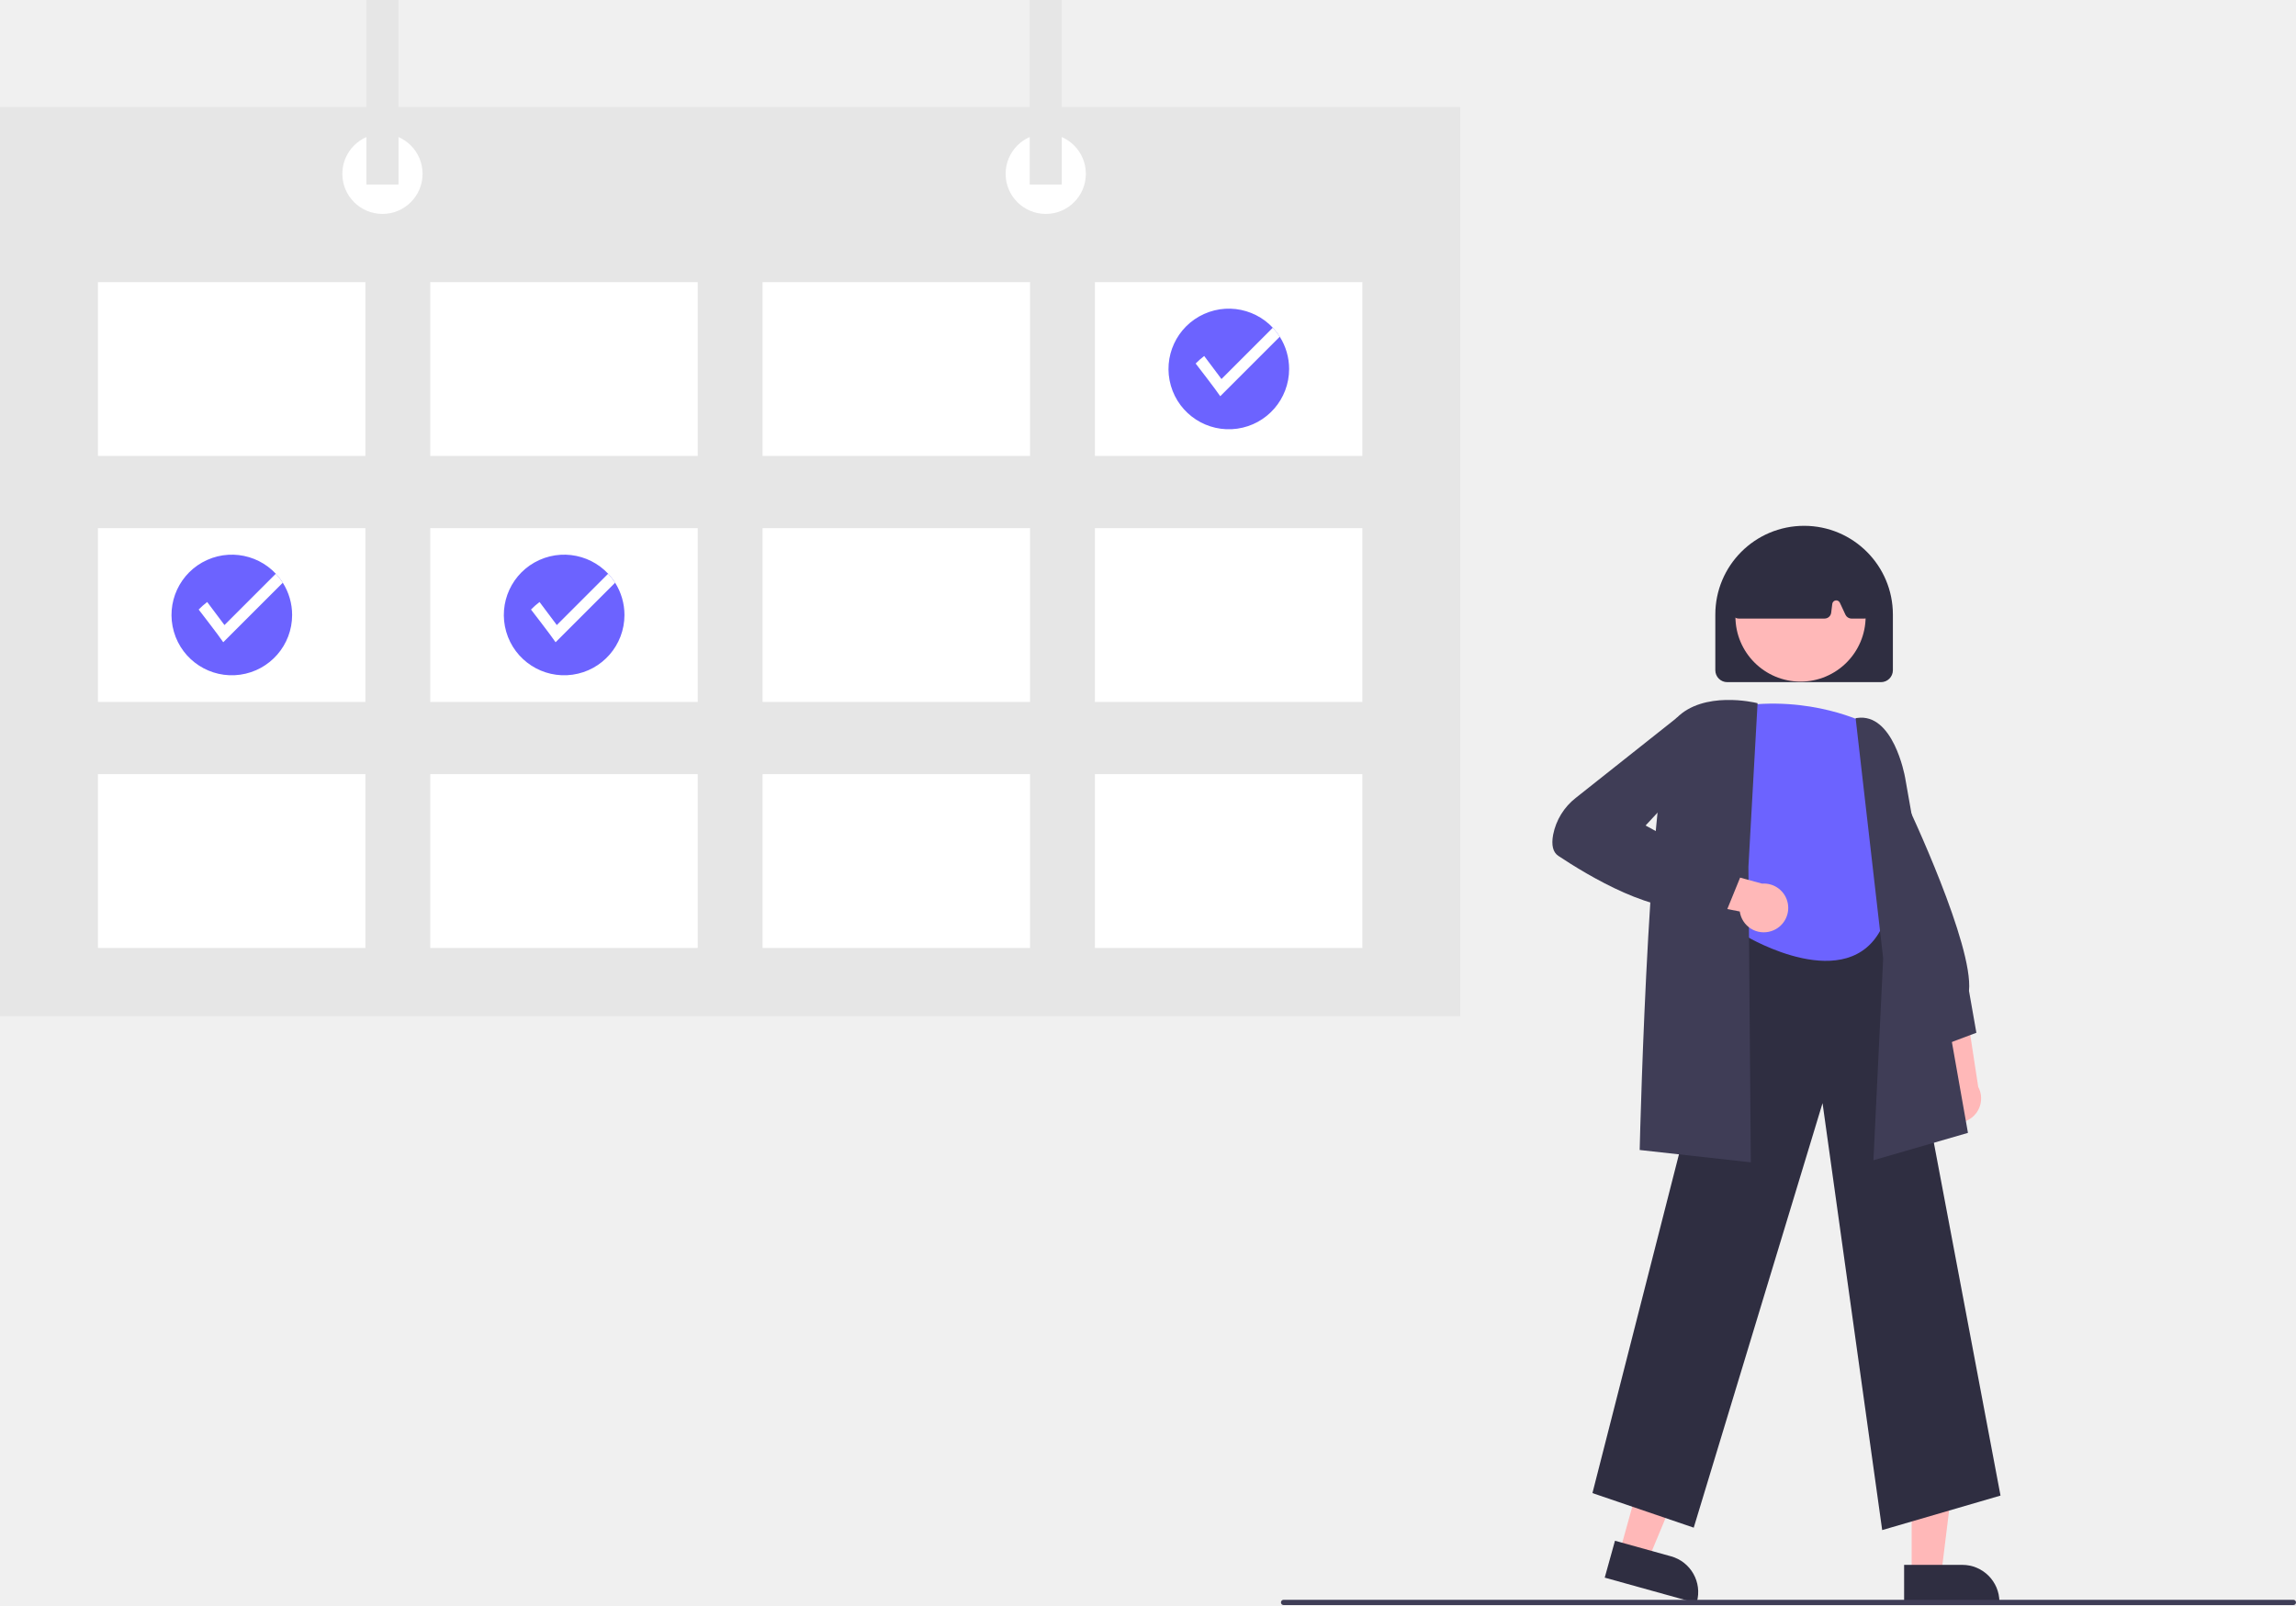
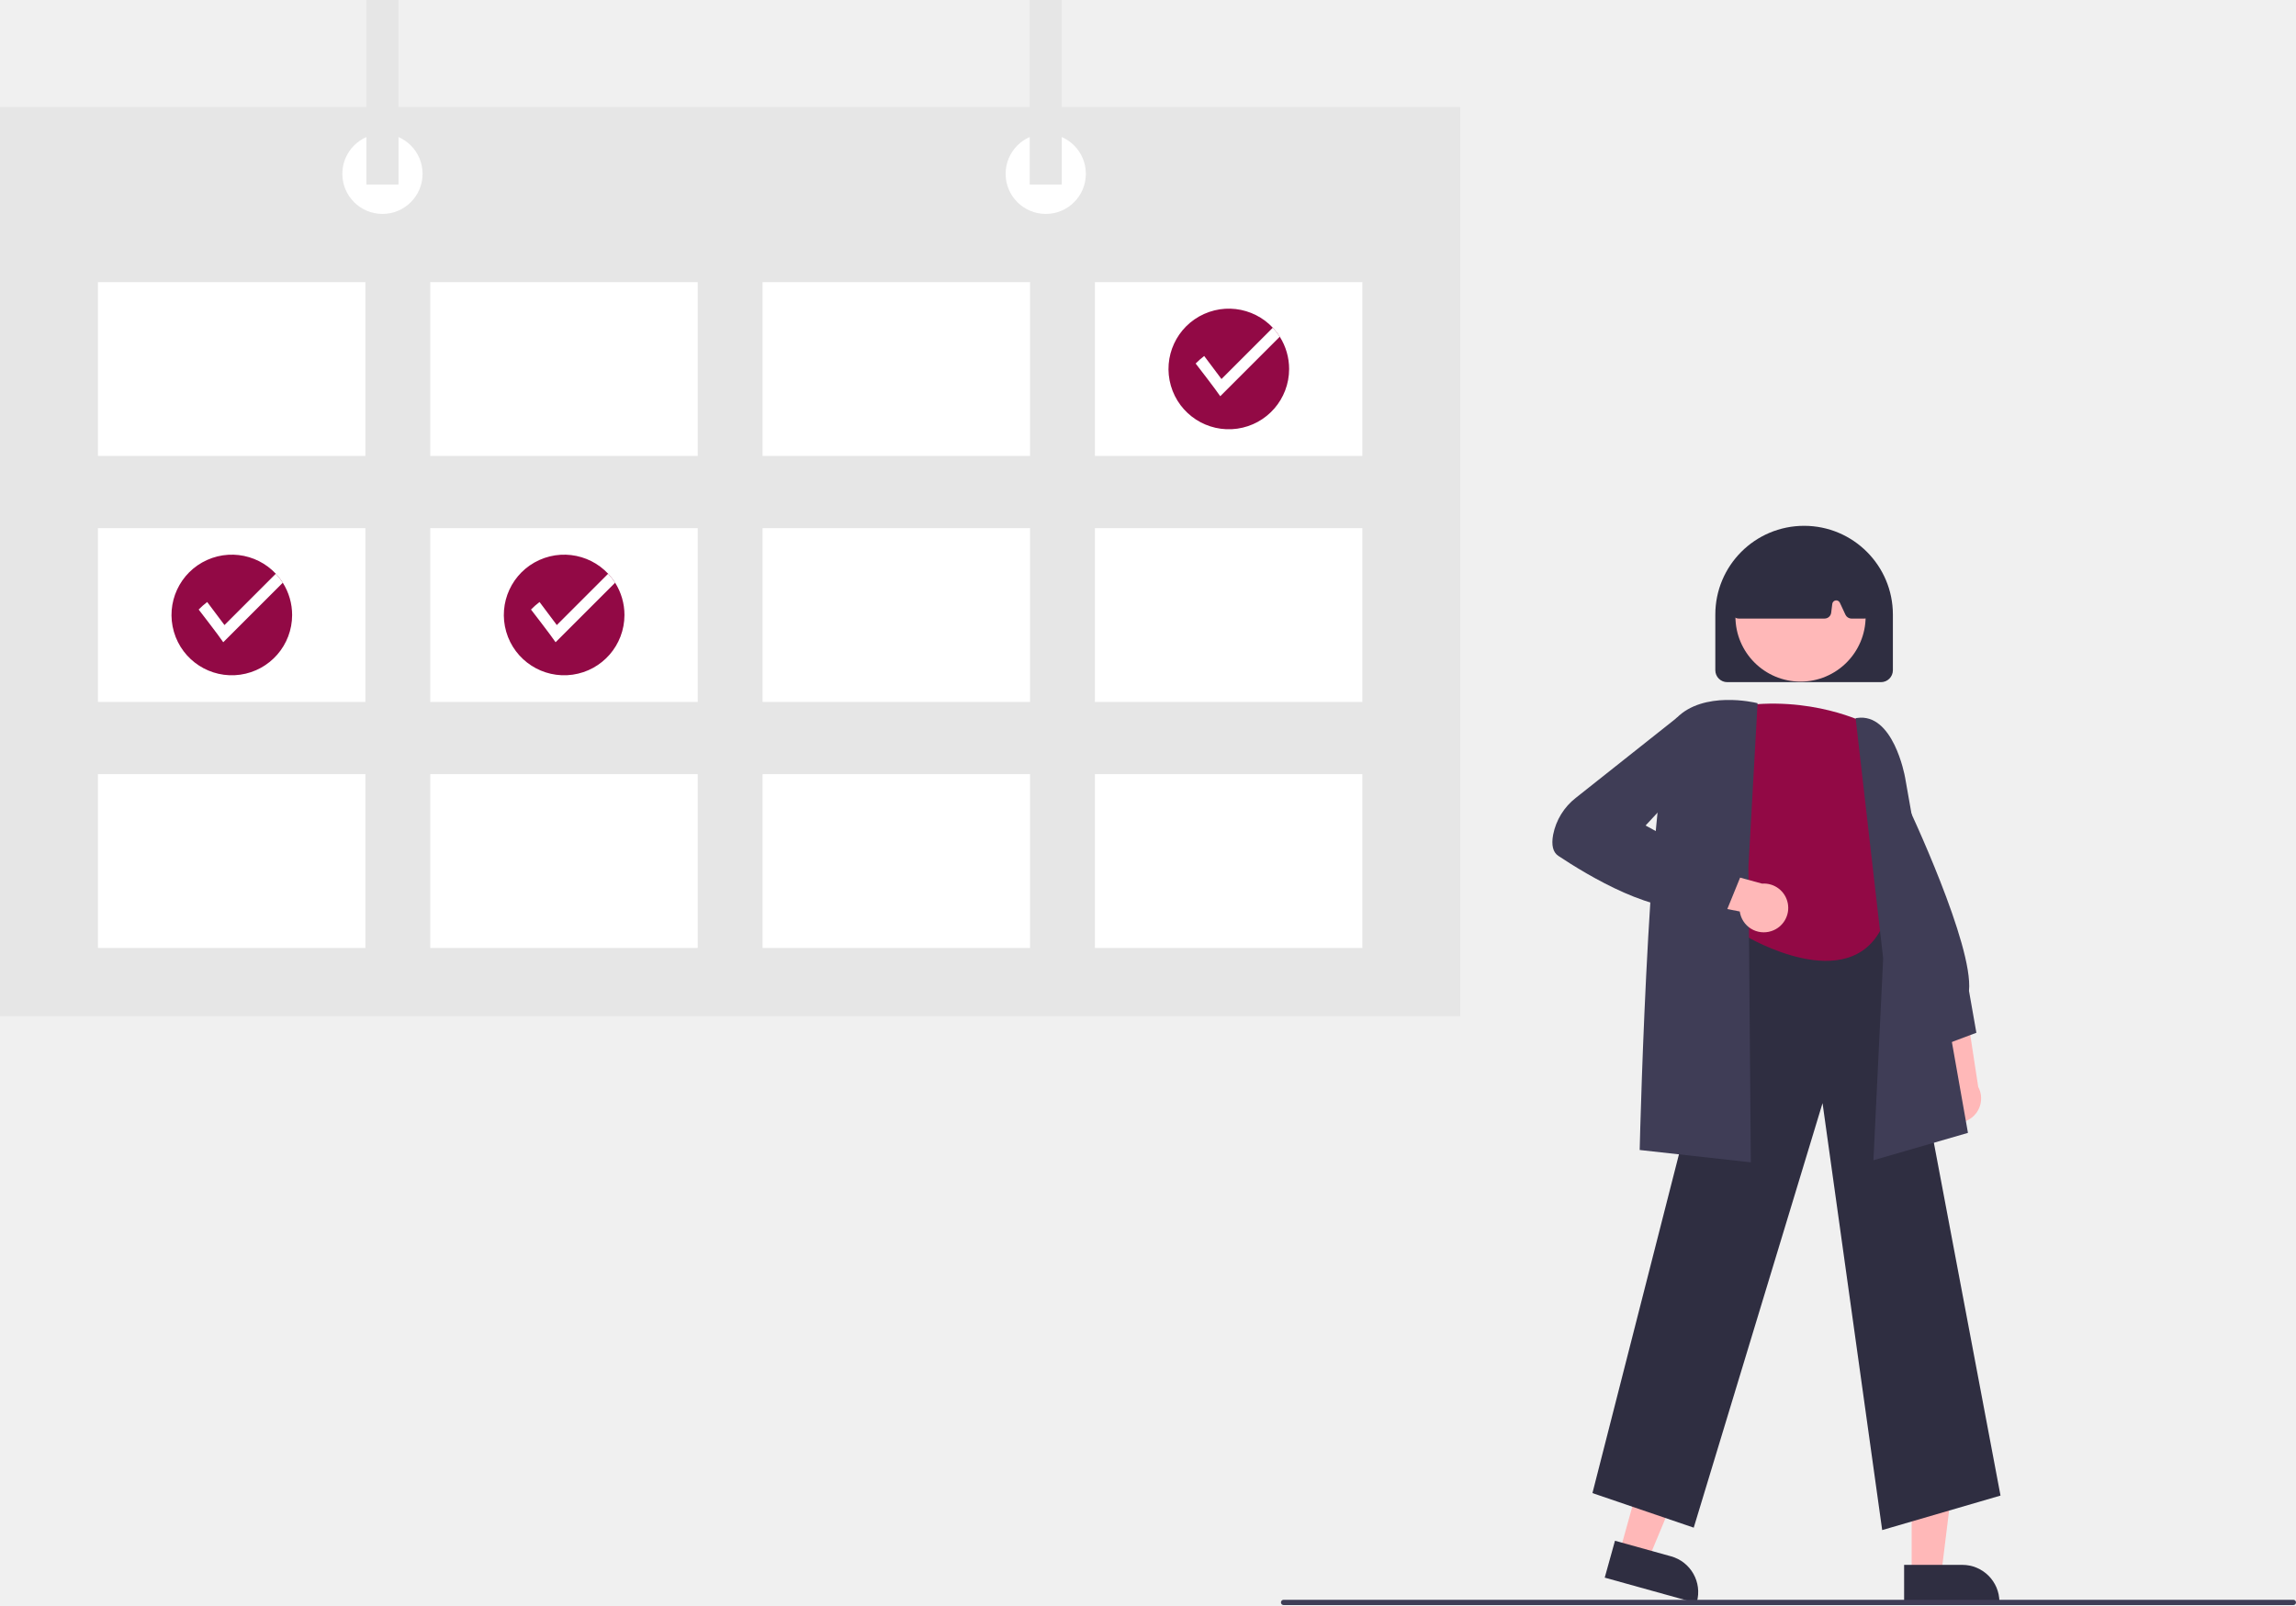
<svg xmlns="http://www.w3.org/2000/svg" data-name="Layer 1" width="866.331" height="605.74" viewBox="0 0 866.331 605.74">
  <path d="M898.303,567.789a9.146,9.146,0,0,1,1.931-13.891l-7.252-31.682,15.819,5.918,4.461,29.178a9.195,9.195,0,0,1-14.959,10.476Z" transform="translate(-166.8347 -147.13)" fill="#ffb8b8" />
  <path d="M897.209,542.644l-13.906-26.885,1.881-67.697.894,1.883c1.041,2.193,25.44,53.846,23.7,71.138l2.789,15.802Z" transform="translate(-166.8347 -147.13)" fill="#3f3d56" />
  <polygon points="721.307 594.201 732.458 594.201 737.762 551.192 721.305 551.193 721.307 594.201" fill="#ffb8b8" />
  <path d="M885.298,737.691l21.959-.001h.002a13.994,13.994,0,0,1,13.994,13.994v.455l-35.954.002Z" transform="translate(-166.8347 -147.13)" fill="#2f2e41" />
  <polygon points="611.134 585.727 621.877 588.714 638.511 548.699 622.655 544.29 611.134 585.727" fill="#ffb8b8" />
  <path d="M776.204,728.588,797.36,734.47l.001 0a13.994,13.994,0,0,1,9.733,17.231l-.122.438-34.64-9.631Z" transform="translate(-166.8347 -147.13)" fill="#2f2e41" />
  <path d="M877.024,724.564l-22.504-161.126L805.916,723.653l-38.217-13.05,54.775-214.533.36-.025,57.381-3.991,41.457,219.488Z" transform="translate(-166.8347 -147.13)" fill="#2f2e41" />
-   <path d="M871.073,420.145s-20.919-10.914-49.114-6.367c0,0-15.007,36.205,0,50.618l4.093,36.241s38.2,22.738,50.933-3.638l-1.819-30.014s9.095-14.395,1.819-24.933A34.821,34.821,0,0,1,871.073,420.145Z" transform="translate(-166.8347 -147.13)" fill="#6c63ff" />
+   <path d="M871.073,420.145s-20.919-10.914-49.114-6.367c0,0-15.007,36.205,0,50.618l4.093,36.241s38.2,22.738,50.933-3.638l-1.819-30.014s9.095-14.395,1.819-24.933A34.821,34.821,0,0,1,871.073,420.145Z" transform="translate(-166.8347 -147.13)" fill="#920945" />
  <path d="M873.723,584.987l3.672-76.188-10.391-90.634.477-.072c13.631-2.055,18.003,21.428,18.182,22.428l23.726,134.142Z" transform="translate(-166.8347 -147.13)" fill="#3f3d56" />
  <path d="M827.466,585.781l-41.943-4.66.011-.458c.149-6.209,3.759-152.204,13.875-162.544,10.176-10.401,29.377-5.901,30.19-5.703l.405.098-3.451,61.776Z" transform="translate(-166.8347 -147.13)" fill="#3f3d56" />
  <path d="M835.191,498.523a9.146,9.146,0,0,1-11.907-7.409l-31.895-6.249,11.835-12.049,28.473,7.781a9.195,9.195,0,0,1,3.493,17.925Z" transform="translate(-166.8347 -147.13)" fill="#ffb8b8" />
  <path d="M818.171,491.209,807.779,488.975c-15.342,4.614-42.122-11.63-52.946-18.845-2.037-1.357-2.697-4.047-1.964-7.994a23.31,23.31,0,0,1,8.567-13.915l38.12-30.225,9.622-1.609,2.858,16.195L787.748,458.668l35.752,19.46Z" transform="translate(-166.8347 -147.13)" fill="#3f3d56" />
  <path d="M814.061,400.068v-21a33.5,33.5,0,1,1,67,0v21a4.505,4.505,0,0,1-4.5,4.5h-58A4.505,4.505,0,0,1,814.061,400.068Z" transform="translate(-166.8347 -147.13)" fill="#2f2e41" />
  <circle cx="679.38" cy="232.671" r="24.561" fill="#ffb8b8" />
  <path d="M820.979,379.706a2.5,2.5,0,0,1-.585-1.993l2.909-20.26a2.504,2.504,0,0,1,1.415-1.919c14.85-6.95,29.91-6.959,44.76-.026a2.519,2.519,0,0,1,1.429,2.036L872.849,377.83a2.5,2.5,0,0,1-2.489,2.738h-4.926a2.51,2.51,0,0,1-2.265-1.442l-2.126-4.555a1.5,1.5,0,0,0-2.848.448l-.42,3.358a2.504,2.504,0,0,1-2.481,2.19H822.869A2.5,2.5,0,0,1,820.979,379.706Z" transform="translate(-166.8347 -147.13)" fill="#2f2e41" />
  <rect y="40.366" width="551" height="343.114" fill="#e6e6e6" />
  <rect x="36.949" y="106.466" width="100.916" height="65.595" fill="#fff" />
  <rect x="162.344" y="106.466" width="100.916" height="65.595" fill="#fff" />
  <rect x="287.74" y="106.466" width="100.916" height="65.595" fill="#fff" />
  <rect x="413.135" y="106.466" width="100.916" height="65.595" fill="#fff" />
  <rect x="36.949" y="199.309" width="100.916" height="65.595" fill="#fff" />
  <rect x="162.344" y="199.309" width="100.916" height="65.595" fill="#fff" />
  <rect x="287.74" y="199.309" width="100.916" height="65.595" fill="#fff" />
  <rect x="413.135" y="199.309" width="100.916" height="65.595" fill="#fff" />
  <rect x="36.949" y="292.151" width="100.916" height="65.595" fill="#fff" />
  <rect x="162.344" y="292.151" width="100.916" height="65.595" fill="#fff" />
  <rect x="287.74" y="292.151" width="100.916" height="65.595" fill="#fff" />
  <rect x="413.135" y="292.151" width="100.916" height="65.595" fill="#fff" />
  <circle cx="144.31" cy="65.595" r="15.137" fill="#fff" />
  <circle cx="394.581" cy="65.595" r="15.137" fill="#fff" />
  <rect x="138.255" width="12.11" height="69.632" fill="#e6e6e6" />
  <rect x="388.526" width="12.11" height="69.632" fill="#e6e6e6" />
-   <path d="M653.249,286.394a22.757,22.757,0,1,1-3.527-12.19A22.757,22.757,0,0,1,653.249,286.394Z" transform="translate(-166.8347 -147.13)" fill="#6c63ff" />
+   <path d="M653.249,286.394a22.757,22.757,0,1,1-3.527-12.19A22.757,22.757,0,0,1,653.249,286.394Z" transform="translate(-166.8347 -147.13)" fill="#920945" />
  <path d="M649.722,274.203l-22.464,22.46c-1.412-2.186-9.278-12.344-9.278-12.344A31.827,31.827,0,0,1,621.2,281.477l6.523,8.697,19.369-19.369A22.727,22.727,0,0,1,649.722,274.203Z" transform="translate(-166.8347 -147.13)" fill="#fff" />
-   <path d="M402.458,379.236a22.757,22.757,0,1,1-3.527-12.19A22.757,22.757,0,0,1,402.458,379.236Z" transform="translate(-166.8347 -147.13)" fill="#6c63ff" />
+   <path d="M402.458,379.236a22.757,22.757,0,1,1-3.527-12.19A22.757,22.757,0,0,1,402.458,379.236Z" transform="translate(-166.8347 -147.13)" fill="#920945" />
  <path d="M398.931,367.046l-22.464,22.46c-1.412-2.186-9.278-12.344-9.278-12.344a31.827,31.827,0,0,1,3.22-2.842l6.523,8.697,19.369-19.369A22.726,22.726,0,0,1,398.931,367.046Z" transform="translate(-166.8347 -147.13)" fill="#fff" />
-   <path d="M277.062,379.236a22.757,22.757,0,1,1-3.527-12.19A22.757,22.757,0,0,1,277.062,379.236Z" transform="translate(-166.8347 -147.13)" fill="#6c63ff" />
+   <path d="M277.062,379.236a22.757,22.757,0,1,1-3.527-12.19A22.757,22.757,0,0,1,277.062,379.236Z" transform="translate(-166.8347 -147.13)" fill="#920945" />
  <path d="M273.535,367.046l-22.464,22.46c-1.412-2.186-9.278-12.344-9.278-12.344a31.827,31.827,0,0,1,3.22-2.842l6.523,8.697,19.369-19.369A22.727,22.727,0,0,1,273.535,367.046Z" transform="translate(-166.8347 -147.13)" fill="#fff" />
  <path d="M1032.165,752.87h-381a1,1,0,0,1,0-2h381a1,1,0,0,1,0,2Z" transform="translate(-166.8347 -147.13)" fill="#3f3d56" />
</svg>
